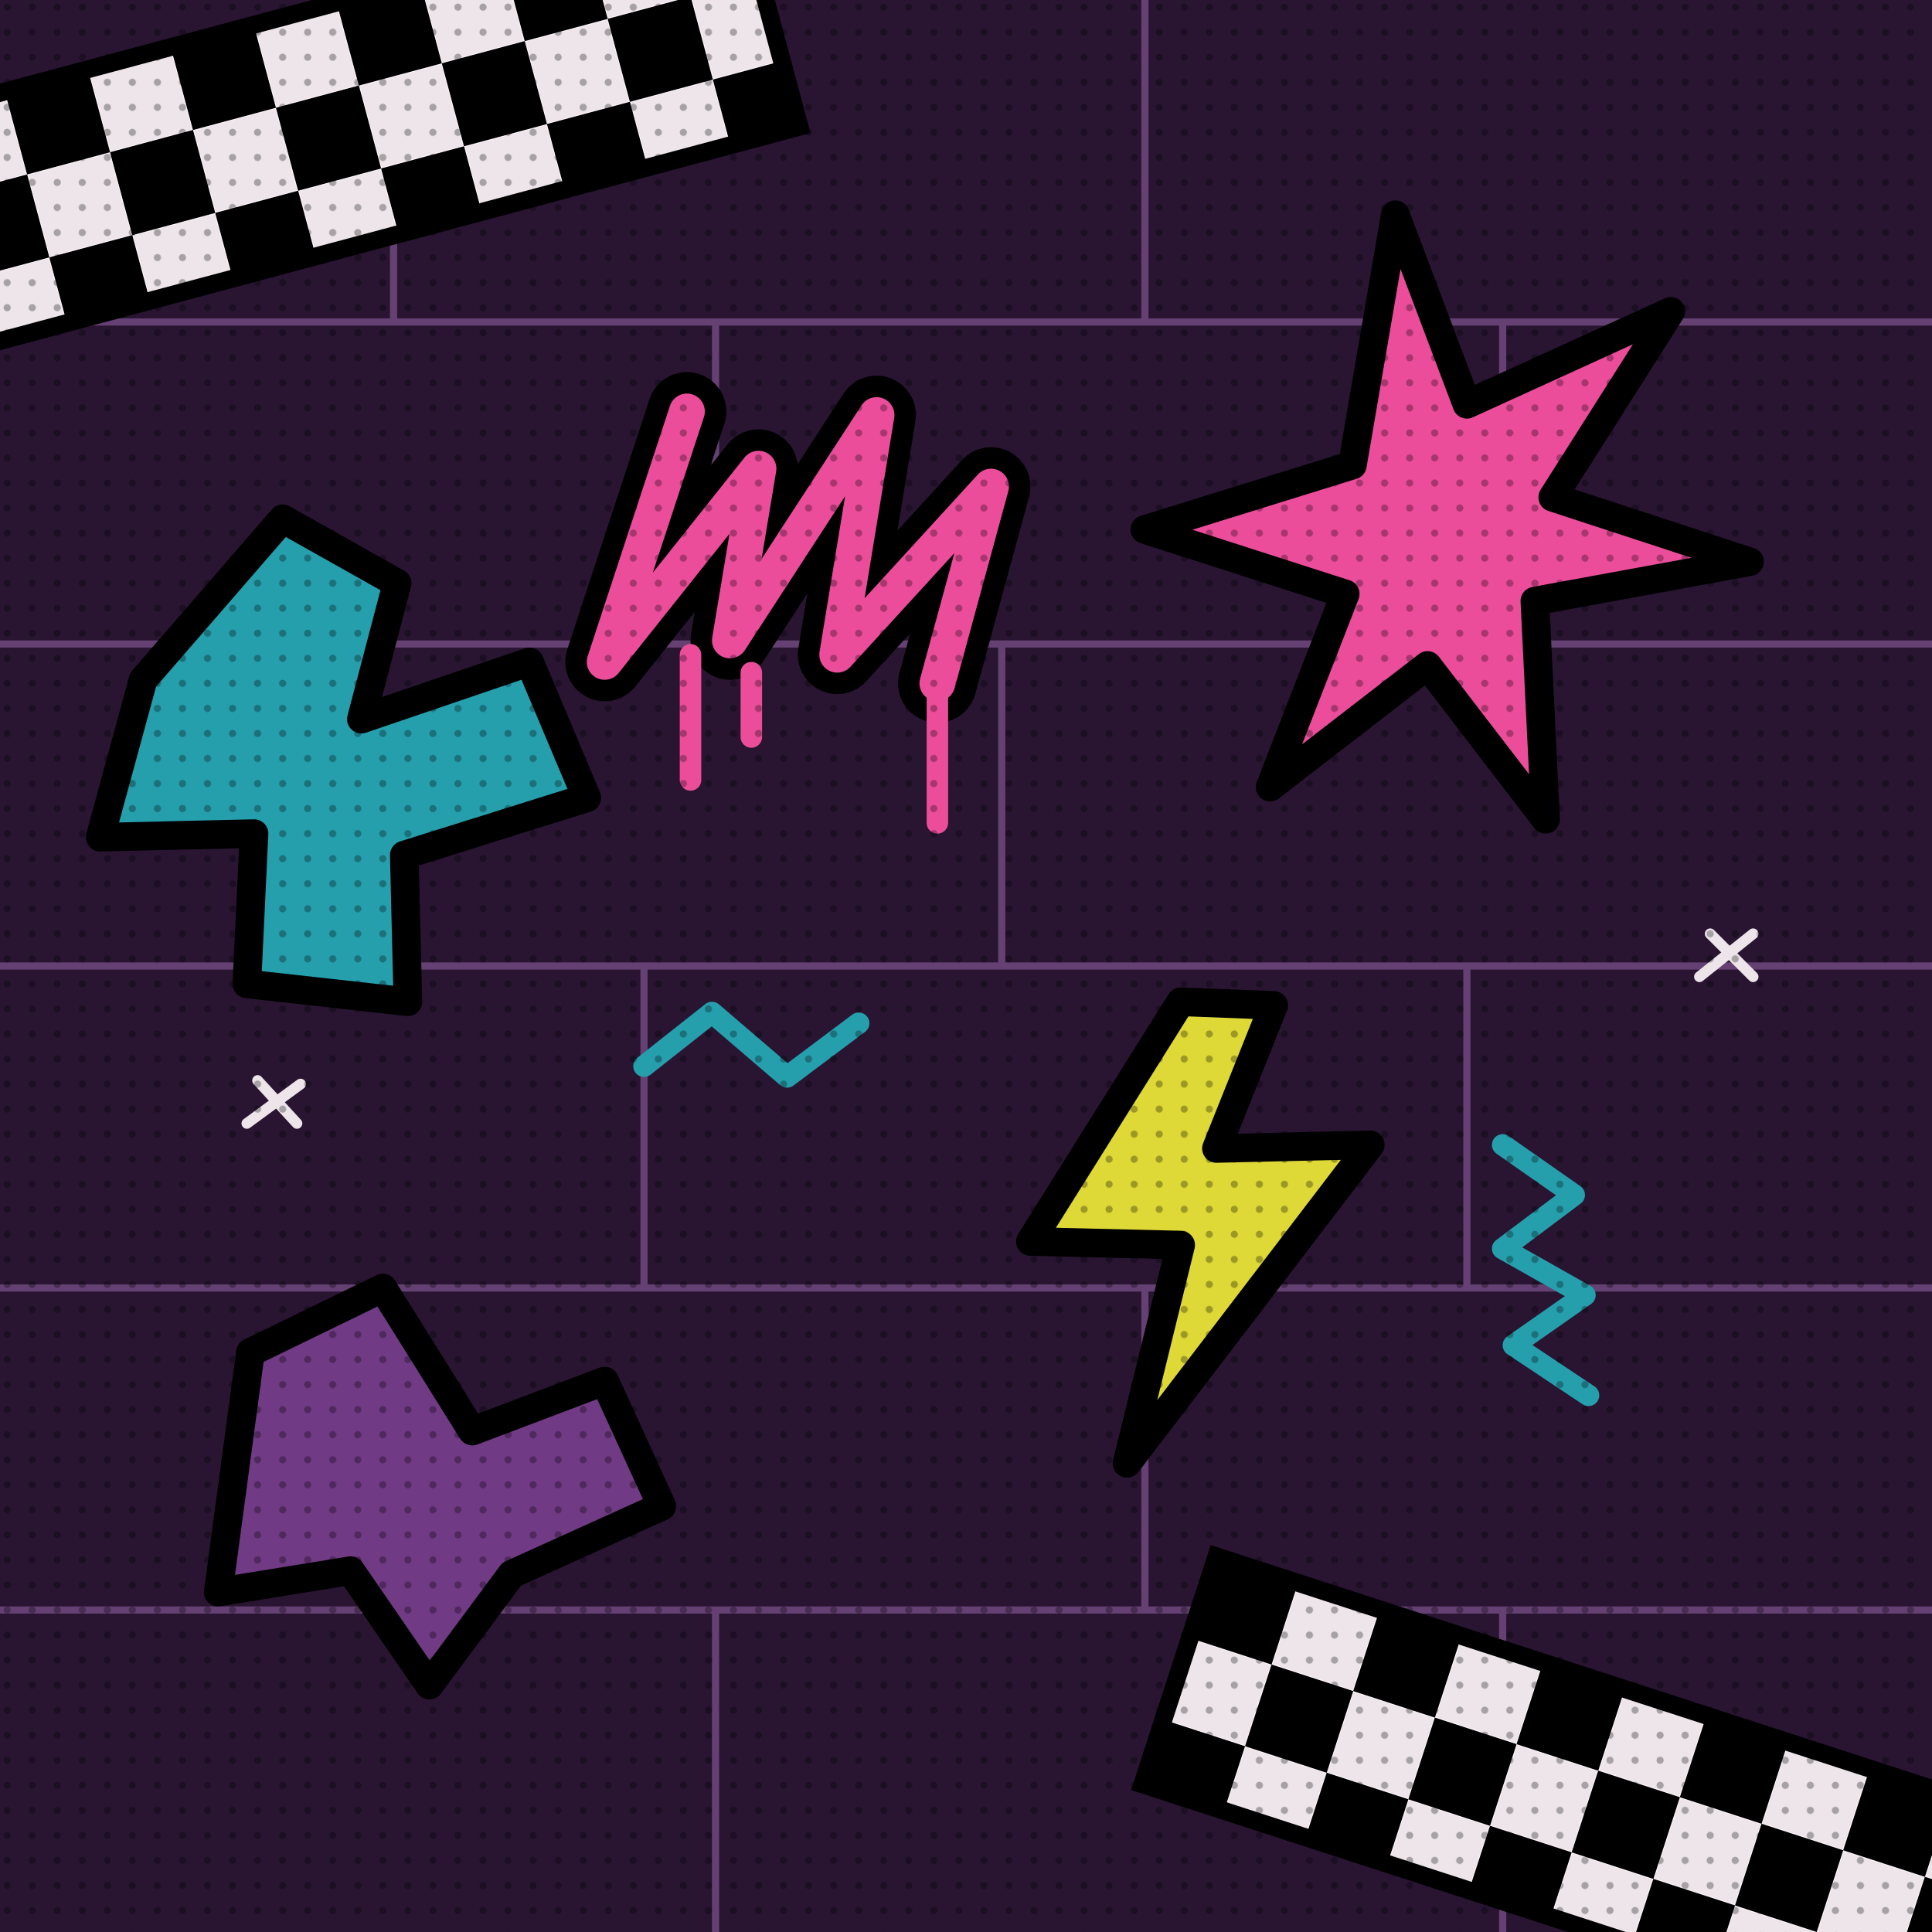
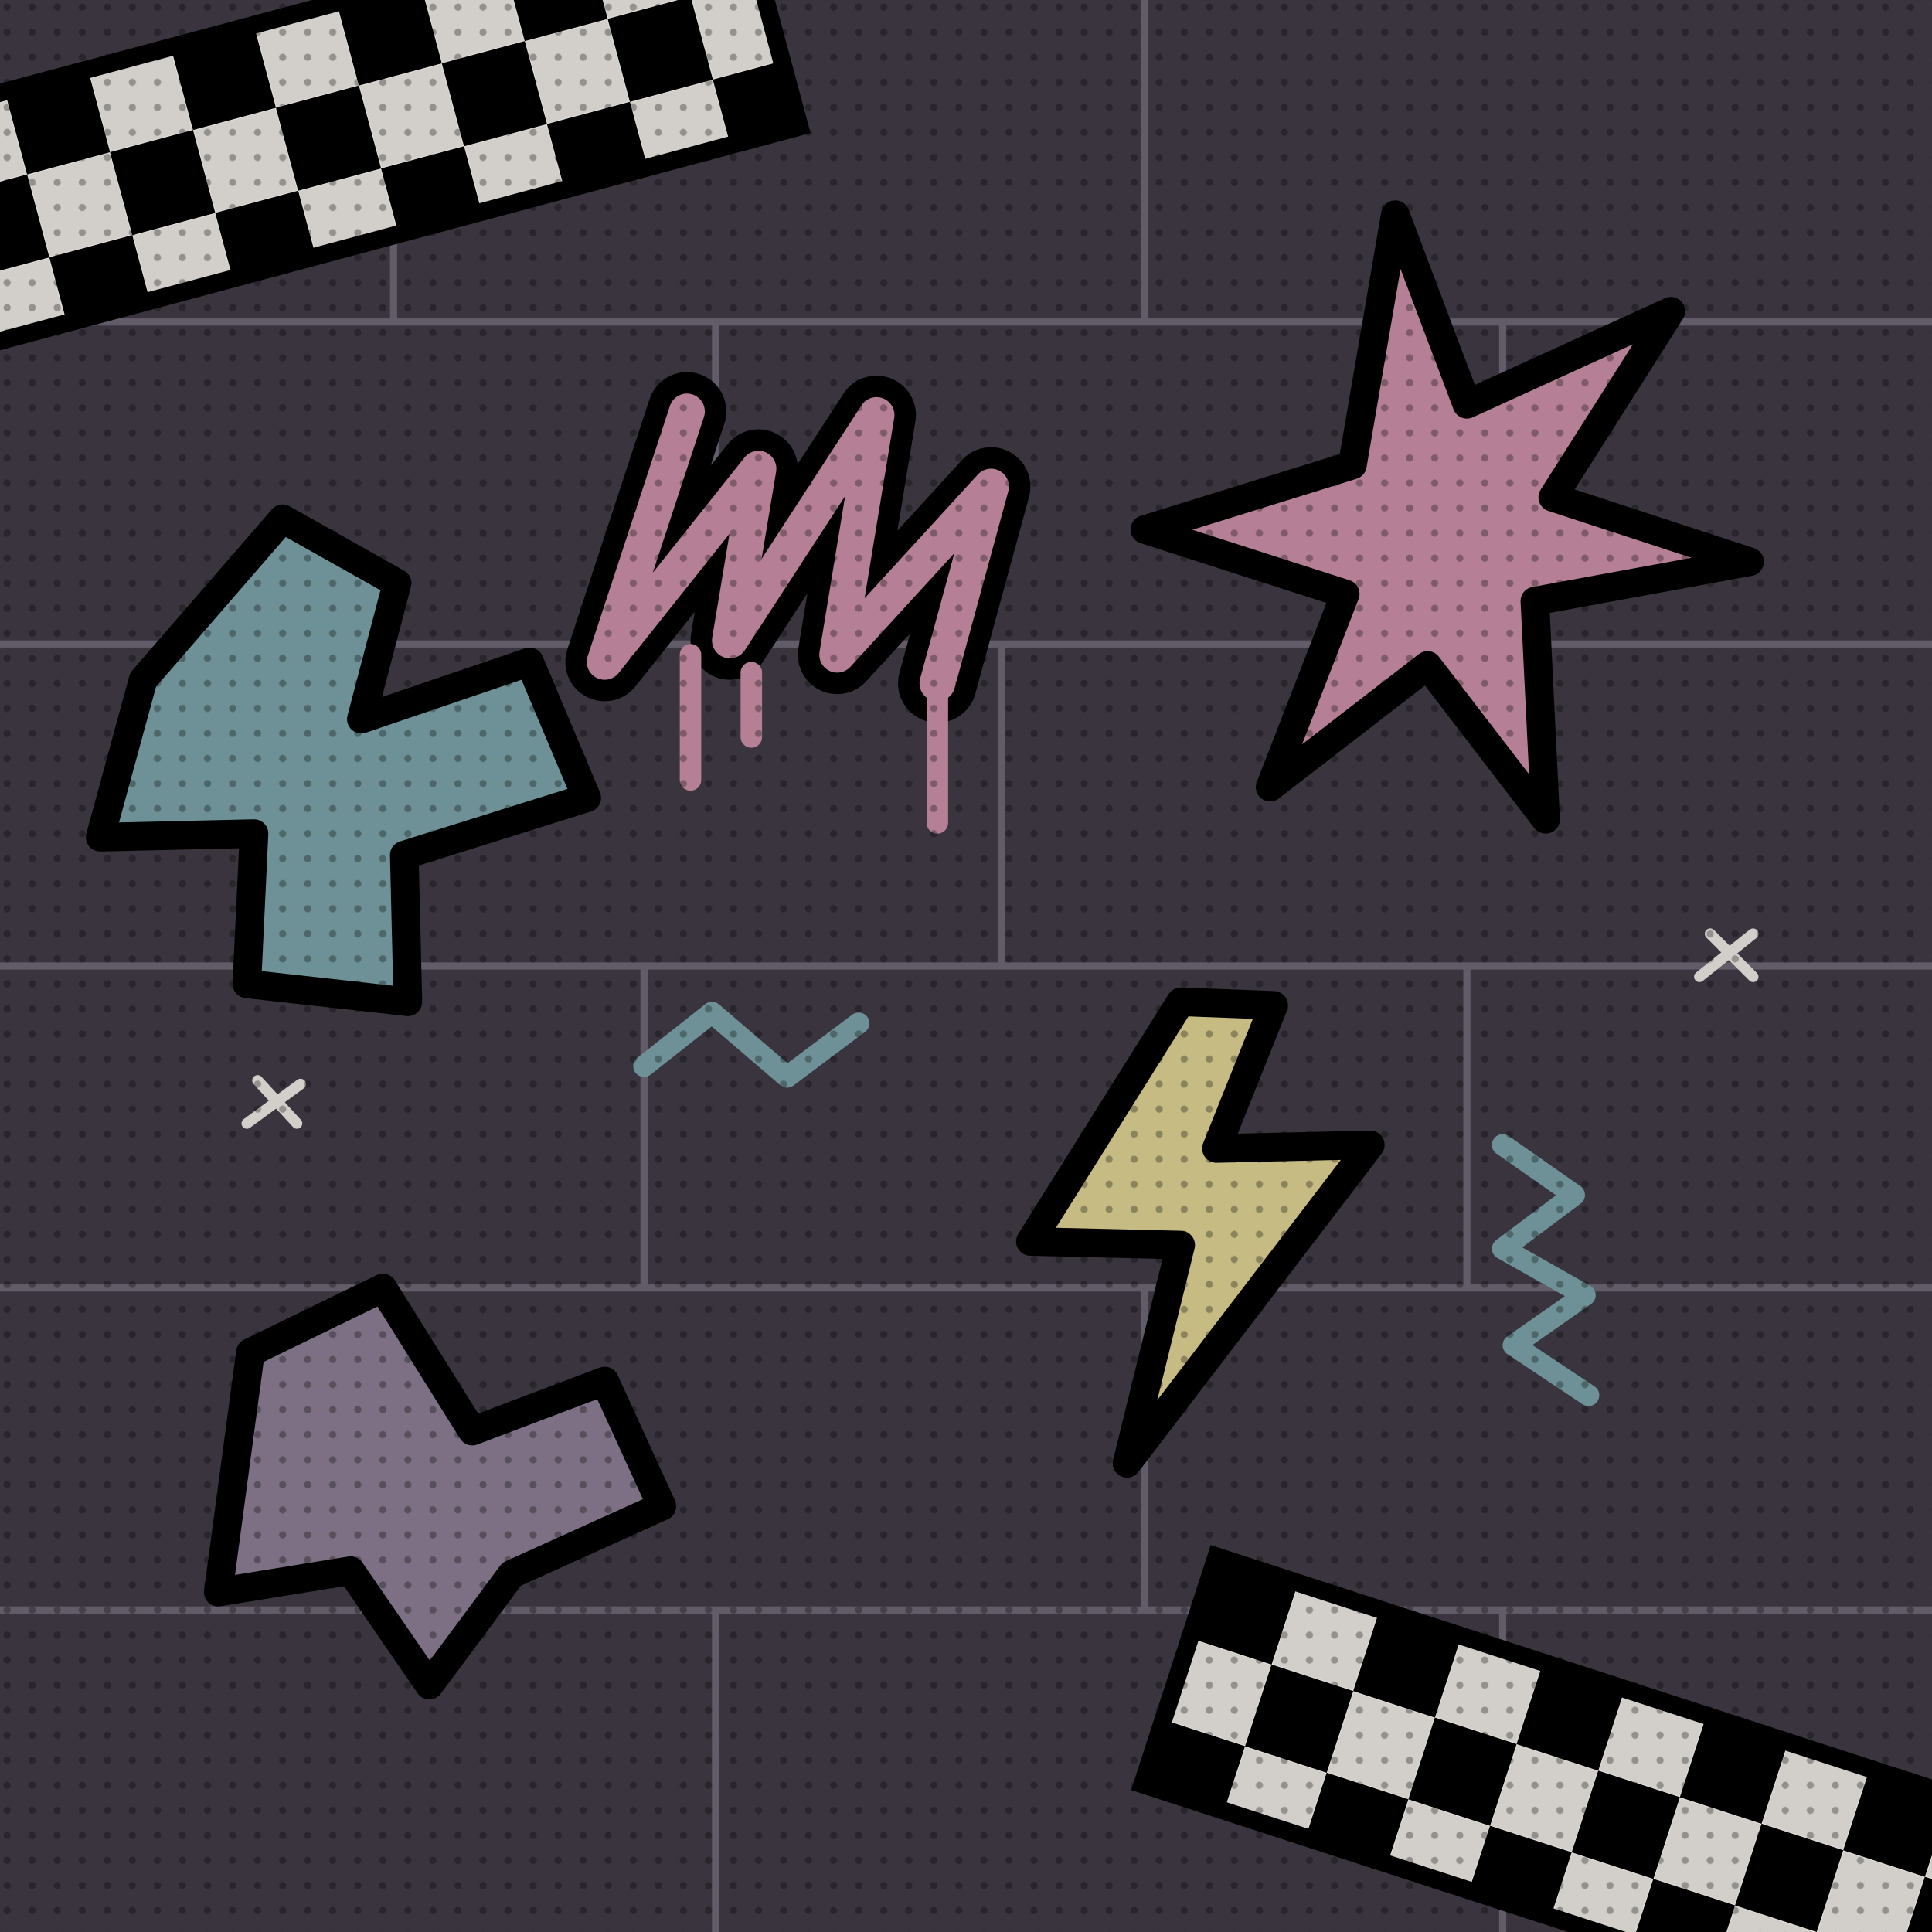
<svg xmlns="http://www.w3.org/2000/svg" width="540" height="540" viewBox="0 0 540 540">
  <defs>
    <pattern id="checks" width="48" height="48" patternUnits="userSpaceOnUse">
-       <path fill="#ede5e9" d="M0 0h48v48H0z" />
+       <path fill="#d2cfca" d="M0 0h48v48H0z" />
      <path d="M0 0h24v24H0zM24 24h24v24H24z" />
    </pattern>
    <pattern id="dots" width="7" height="7" patternUnits="userSpaceOnUse">
      <circle cx="2" cy="2" r="1" fill="#000" />
    </pattern>
  </defs>
-   <path fill="#291532" d="M0 0h540v540H0z" />
-   <path stroke="#654073" stroke-width="2" d="M0 90h540M0 180h540M0 270h540M0 360h540M0 450h540M110 0v90m210 0V0M200 90v90m220 0V90M70 180v90m210 0v-90M180 270v90m230 0v-90M110 360v90m210 0v-90M200 450v90m220 0v-90" />
+   <path fill="#39343e" d="M0 0h540v540H0z" />
+   <path stroke="#625b68" stroke-width="2" d="M0 90h540M0 180h540M0 270h540M0 360h540M0 450h540M110 0v90m210 0V0M200 90v90m220 0V90M70 180v90m210 0v-90M180 270v90m230 0v-90M110 360v90m210 0v-90M200 450v90m220 0v-90" />
  <g transform="translate(-45 38) rotate(-15)">
    <path fill="url(#checks)" stroke="#000" stroke-width="5" d="M0 0h260v67H0z" />
  </g>
  <g transform="translate(340 435) rotate(18)">
    <path fill="url(#checks)" stroke="#000" stroke-width="5" d="M0 0h260v67H0z" />
  </g>
  <g stroke="#000" stroke-linejoin="round" stroke-width="8">
-     <path fill="#269fad" d="m40 190 39-45 32 18-10 38 47-16 16 38-51 16 1 41-45-5 2-42-43 1z" />
-     <path fill="#ec4d9b" d="m390 60 20 53 57-26-33 52 55 18-60 11 3 61-33-43-44 34 21-54-56-18 58-18z" />
-     <path fill="#ded936" d="m330 280 26 1-16 40 43-1-68 89 15-61-42-1z" />
-     <path fill="#713a85" d="m70 378 37-18 25 40 37-14 16 35-42 19-23 31-22-32-37 6z" />
+     <path fill="#6d9196" d="m40 190 39-45 32 18-10 38 47-16 16 38-51 16 1 41-45-5 2-42-43 1z" />
+     <path fill="#b58095" d="m390 60 20 53 57-26-33 52 55 18-60 11 3 61-33-43-44 34 21-54-56-18 58-18z" />
+     <path fill="#c6bb83" d="m330 280 26 1-16 40 43-1-68 89 15-61-42-1z" />
+     <path fill="#7d7084" d="m70 378 37-18 25 40 37-14 16 35-42 19-23 31-22-32-37 6z" />
  </g>
  <g fill="none" stroke-linecap="round" stroke-linejoin="round">
    <path stroke="#000" stroke-width="22" d="m192 115-23 70 43-54-8 48 41-63-11 67 43-47-15 55" />
-     <path stroke="#ec4d9b" stroke-width="10" d="m192 115-23 70 43-54-8 48 41-63-11 67 43-47-15 55" />
-     <path stroke="#269fad" stroke-width="6" d="m420 320 20 14-20 15 23 13-20 14 21 14M180 298l19-15 21 18 20-15" />
-     <path stroke="#ec4d9b" stroke-width="6" d="M193 183v35m17-30v18m52-12v36" />
-     <path stroke="#ede5e9" stroke-width="3" d="m72 302 11 12m-14 0 15-11M478 261l12 12m-15 0 15-12" />
+     <path stroke="#b58095" stroke-width="10" d="m192 115-23 70 43-54-8 48 41-63-11 67 43-47-15 55" />
+     <path stroke="#6d9196" stroke-width="6" d="m420 320 20 14-20 15 23 13-20 14 21 14M180 298l19-15 21 18 20-15" />
+     <path stroke="#b58095" stroke-width="6" d="M193 183v35m17-30v18m52-12v36" />
+     <path stroke="#d2cfca" stroke-width="3" d="m72 302 11 12m-14 0 15-11M478 261l12 12m-15 0 15-12" />
  </g>
  <path fill="url(#dots)" opacity=".3" d="M0 0h540v540H0z" />
</svg>
